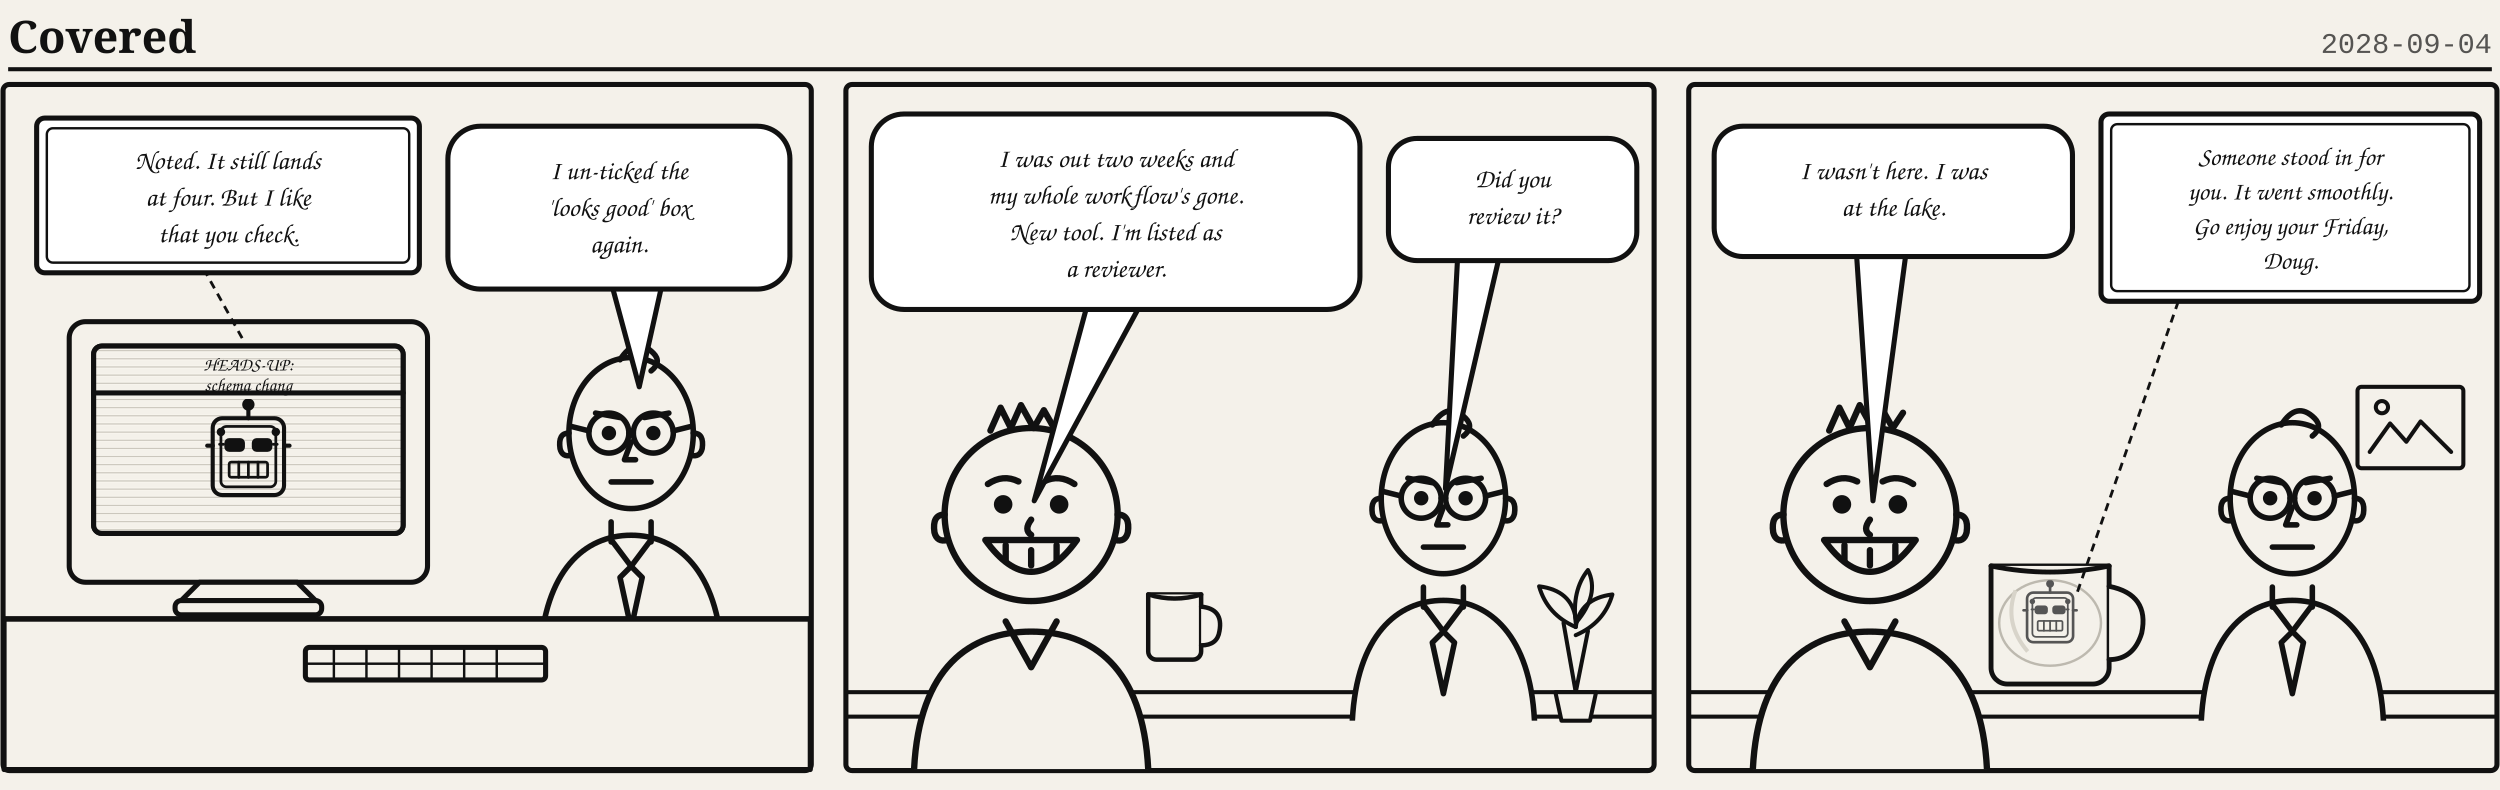
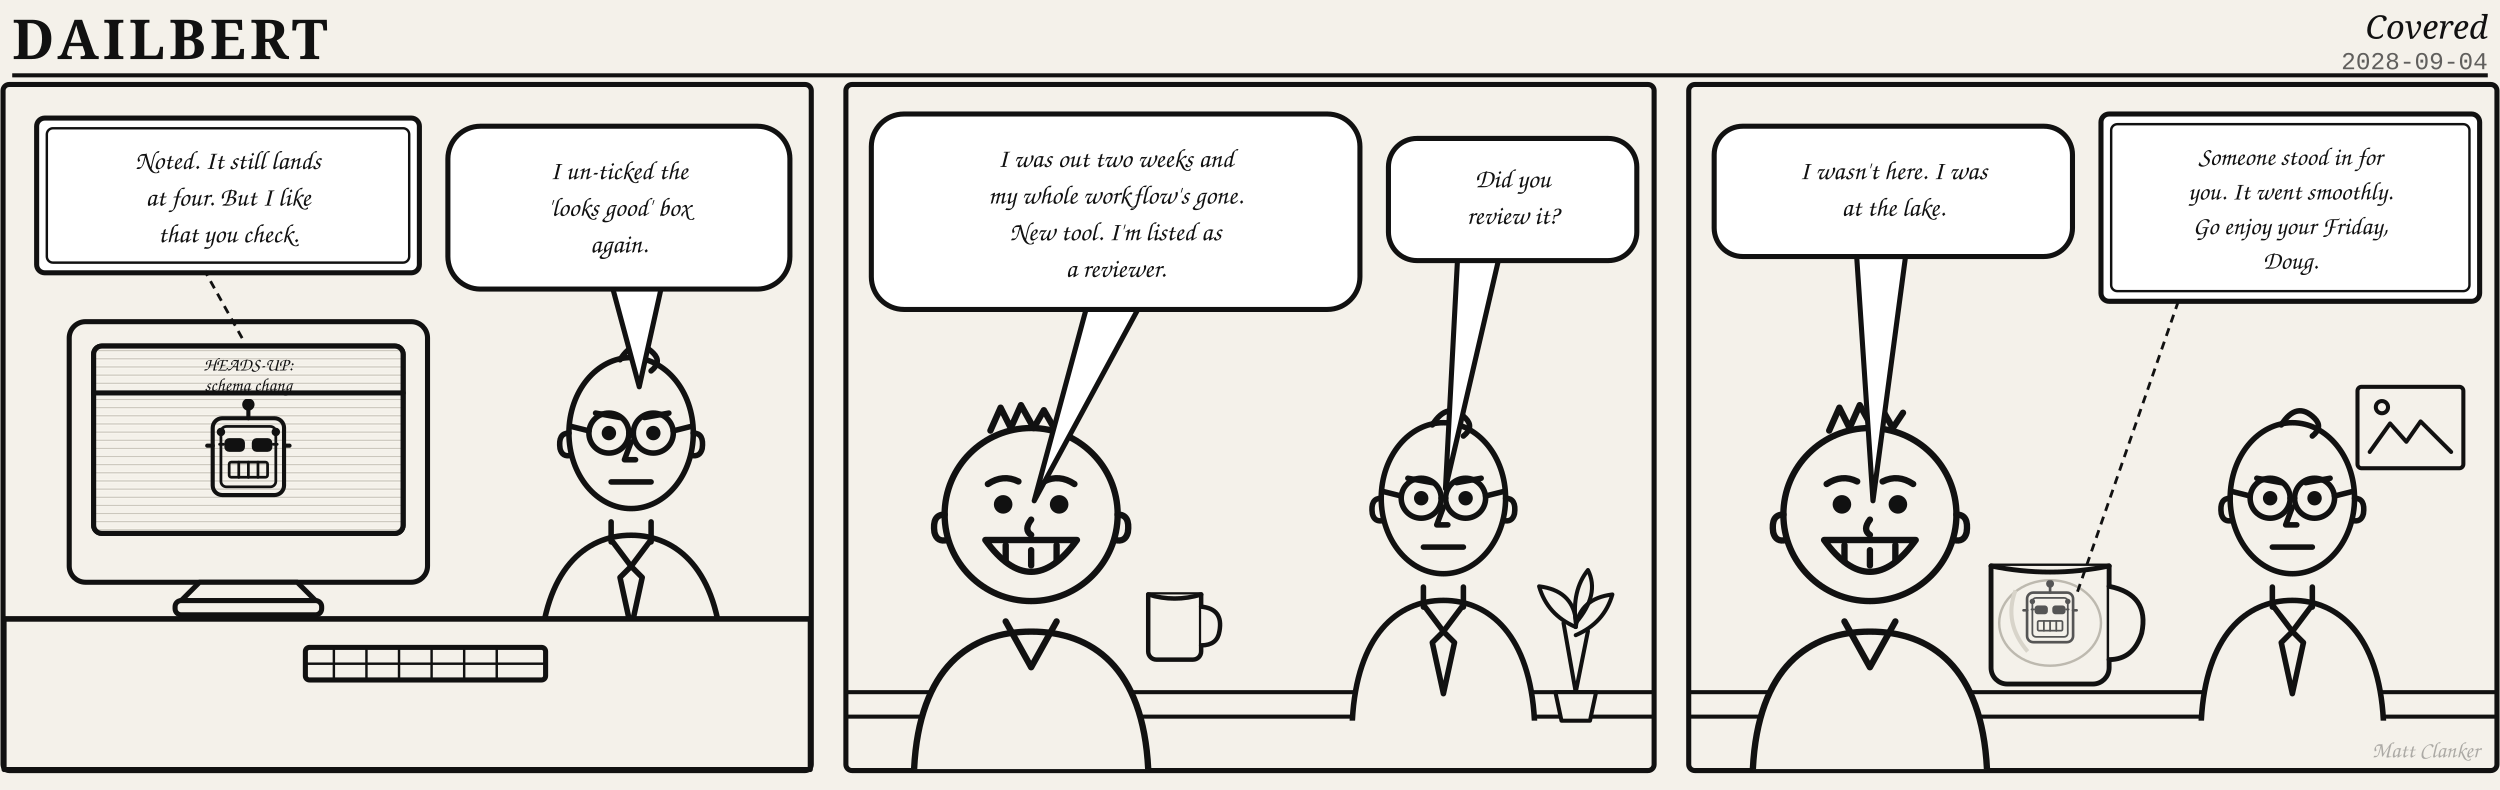
<svg xmlns="http://www.w3.org/2000/svg" viewBox="0 0 1228 388" width="1228" height="388" font-family="Georgia,serif">
  <rect width="1228" height="388" fill="#f4f1ea" />
-   <text x="4" y="26" font-family="Georgia,serif" font-weight="bold" font-size="22" fill="#111">Covered</text>
-   <text x="1224" y="26" text-anchor="end" font-family="'Courier New',monospace" font-size="14" fill="#111" opacity="0.7">2028-09-04</text>
-   <line x1="4" y1="34" x2="1224" y2="34" stroke="#111" stroke-width="2" />
+   <text x="6" y="29" font-family="Georgia,serif" font-weight="bold" font-size="27" letter-spacing="2" fill="#111">DAILBERT</text>
+   <text x="1222" y="19" text-anchor="end" font-family="Georgia,serif" font-style="italic" font-size="16" fill="#111">Covered</text>
+   <text x="1222" y="34" text-anchor="end" font-family="'Courier New',monospace" font-size="12" fill="#111" opacity="0.65">2028-09-04</text>
+   <line x1="6" y1="37" x2="1222" y2="37" stroke="#111" stroke-width="2" />
  <g transform="translate(0,40)">
    <defs>
      <pattern id="scan" width="6" height="4" patternUnits="userSpaceOnUse">
        <rect width="6" height="4" fill="#f4f1ea" />
        <line x1="0" y1="0" x2="6" y2="0" stroke="#cbc7bd" stroke-width="1" />
      </pattern>
      <symbol id="clanker" viewBox="0 0 100 92">
        <g fill="none" stroke="currentColor" stroke-width="3" stroke-linecap="round" stroke-linejoin="round">
          <line x1="50" y1="14" x2="50" y2="5" />
          <circle cx="50" cy="4" r="3" fill="currentColor" />
          <rect x="24" y="14" width="52" height="56" rx="7" />
          <rect x="30" y="20" width="40" height="44" rx="4" stroke-width="2" />
          <rect x="34" y="30" width="12" height="7" rx="2" fill="currentColor" />
          <rect x="54" y="30" width="12" height="7" rx="2" fill="currentColor" />
          <line x1="29" y1="33" x2="32" y2="33" stroke-width="2" />
          <line x1="68" y1="33" x2="71" y2="33" stroke-width="2" />
          <rect x="36" y="46" width="28" height="11" rx="1.5" stroke-width="2" />
          <line x1="43" y1="46" x2="43" y2="57" stroke-width="2" />
          <line x1="50" y1="46" x2="50" y2="57" stroke-width="2" />
          <line x1="57" y1="46" x2="57" y2="57" stroke-width="2" />
          <circle cx="30" cy="24" r="1.6" fill="currentColor" />
          <circle cx="70" cy="24" r="1.6" fill="currentColor" />
          <line x1="24" y1="34" x2="20" y2="34" />
          <line x1="76" y1="34" x2="80" y2="34" />
        </g>
      </symbol>
      <symbol id="dailbert" viewBox="0 0 110 150">
        <g fill="none" stroke="#111" stroke-width="2.5" stroke-linecap="round" stroke-linejoin="round">
          <path d="M14,150 C16,112 34,96 55,96 C76,96 94,112 96,150" fill="#f4f1ea" />
          <path d="M46,90 L46,99" />
          <path d="M64,90 L64,99" />
          <path d="M46,98 L55,110 L64,98" />
          <path d="M55,110 l-5,5 l5,23 l5,-23 z" fill="#f4f1ea" />
          <ellipse cx="55" cy="50" rx="28" ry="34" fill="#f4f1ea" />
          <path d="M50,17 q7,-11 15,-3 q4,4 -1,8" />
          <path d="M27,50 q-5,0 -4,7 q1,4 5,3" />
          <path d="M83,50 q5,0 4,7 q-1,4 -5,3" />
          <circle cx="45" cy="50" r="9" fill="#f4f1ea" />
          <circle cx="65" cy="50" r="9" fill="#f4f1ea" />
          <path d="M54,50 L56,50" />
          <path d="M36,49 L28,47" />
          <path d="M74,49 L82,47" />
          <circle cx="45" cy="50" r="2" fill="#111" />
          <circle cx="65" cy="50" r="2" fill="#111" />
          <path d="M39,41 L50,43" />
          <path d="M61,43 L72,41" />
          <path d="M55,54 l-3,8 l5,0" />
          <path d="M46,72 L64,72" />
        </g>
      </symbol>
      <symbol id="doug" viewBox="0 0 120 150">
        <g fill="none" stroke="#111" stroke-width="2.5" stroke-linecap="round" stroke-linejoin="round">
          <path d="M12,150 C14,110 34,96 58,96 C82,96 102,110 104,150" fill="#f4f1ea" />
          <path d="M48,92 L58,110 L68,92" />
          <circle cx="58" cy="50" r="34" fill="#f4f1ea" />
          <path d="M42,17 l4,-9 l4,8 l4,-9 l5,9 l4,-7 l4,7 l4,-6" />
          <path d="M24,50 q-5,0 -4,7 q1,4 5,3" />
          <path d="M92,50 q5,0 4,7 q-1,4 -5,3" />
          <circle cx="47" cy="46" r="2.4" fill="#111" />
          <circle cx="69" cy="46" r="2.4" fill="#111" />
          <path d="M41,38 q6,-4 12,-1" />
          <path d="M63,37 q6,-3 12,1" />
          <path d="M58,52 q-3,4 0,6" />
          <path d="M40,60 Q58,85 76,60 Z" fill="#f4f1ea" />
          <path d="M48,62 L48,68" />
          <path d="M58,64 L58,70" />
          <path d="M68,62 L68,68" />
        </g>
      </symbol>
    </defs>
    <g transform="translate(0,0)">
      <rect x="1.5" y="1.5" width="397" height="337" rx="3" fill="#f4f1ea" stroke="#111" stroke-width="2.5" />
      <g fill="none" stroke="#111" stroke-width="2.5" stroke-linecap="round" stroke-linejoin="round">
        <rect x="34" y="118" width="176" height="128" rx="8" fill="#f4f1ea" />
        <rect x="46" y="130" width="152" height="92" rx="4" fill="#f4f1ea" />
        <rect x="46" y="130" width="152" height="92" rx="4" fill="url(#scan)" stroke="none" />
        <rect x="46" y="130" width="152" height="92" rx="4" />
        <path d="M46,153 L198,153" />
        <path d="M98,246 L88,256 L156,256 L146,246 Z" fill="#f4f1ea" />
        <rect x="86" y="255" width="72" height="7" rx="3" fill="#f4f1ea" />
      </g>
      <text x="122" y="142" text-anchor="middle" font-family="'Comic Sans MS','Segoe Print',cursive" font-size="9" fill="#111">HEADS-UP:</text>
      <text x="122" y="152" text-anchor="middle" font-family="'Comic Sans MS','Segoe Print',cursive" font-size="9" fill="#111">schema chang</text>
      <use href="#clanker" x="88" y="156" width="68" height="62" color="#111" />
      <use href="#dailbert" x="250" y="118" width="120" height="164" />
      <g fill="#f4f1ea" stroke="#111" stroke-width="2.5" stroke-linecap="round" stroke-linejoin="round">
        <rect x="2" y="264" width="396" height="74" />
        <path d="M2,264 L398,264" />
        <rect x="150" y="278" width="118" height="16" rx="2" />
      </g>
      <g fill="none" stroke="#111" stroke-width="1.2" stroke-linecap="round">
        <path d="M164,278 L164,294" />
        <path d="M180,278 L180,294" />
        <path d="M196,278 L196,294" />
        <path d="M212,278 L212,294" />
        <path d="M228,278 L228,294" />
        <path d="M244,278 L244,294" />
        <path d="M150,286 L268,286" />
      </g>
      <g fill="none" stroke="#111" stroke-width="1.4" stroke-dasharray="4 3">
        <path d="M100,92 L120,128" />
      </g>
      <rect x="18" y="18" width="188" height="76" rx="4" fill="#ffffff" stroke="#111" stroke-width="2.5" />
      <rect x="23" y="23" width="178" height="66" rx="3" fill="none" stroke="#111" stroke-width="1.2" />
      <text x="112" y="43" text-anchor="middle" font-family="'Comic Sans MS','Segoe Print',cursive" font-size="13" fill="#111">Noted. It still lands</text>
      <text x="112" y="61" text-anchor="middle" font-family="'Comic Sans MS','Segoe Print',cursive" font-size="13" fill="#111">at four. But I like</text>
      <text x="112" y="79" text-anchor="middle" font-family="'Comic Sans MS','Segoe Print',cursive" font-size="13" fill="#111">that you check.</text>
      <path d="M300,98 L314,150 L326,96 Z" fill="#ffffff" stroke="#111" stroke-width="2.5" stroke-linejoin="round" />
      <rect x="220" y="22" width="168" height="80" rx="16" fill="#ffffff" stroke="#111" stroke-width="2.5" />
      <text x="304" y="48" text-anchor="middle" font-family="'Comic Sans MS','Segoe Print',cursive" font-size="13" fill="#111">I un-ticked the</text>
      <text x="304" y="66" text-anchor="middle" font-family="'Comic Sans MS','Segoe Print',cursive" font-size="13" fill="#111">'looks good' box</text>
      <text x="304" y="84" text-anchor="middle" font-family="'Comic Sans MS','Segoe Print',cursive" font-size="13" fill="#111">again.</text>
    </g>
    <g transform="translate(414,0)">
      <rect x="1.5" y="1.5" width="397" height="337" rx="3" fill="#f4f1ea" stroke="#111" stroke-width="2.5" />
      <g fill="none" stroke="#111" stroke-width="2" stroke-linecap="round" stroke-linejoin="round">
        <path d="M2,300 L398,300" />
        <path d="M2,312 L398,312" />
        <path d="M360,300 l-6,-34 M360,300 l6,-30" />
        <path d="M360,268 q-14,-6 -18,-20 q16,2 18,16" />
        <path d="M360,272 q14,-6 18,-20 q-16,2 -18,16" />
        <path d="M360,266 q-2,-16 6,-26 q6,12 -6,26" />
        <path d="M350,300 h20 l-3,14 h-14 z" fill="#f4f1ea" />
      </g>
      <use href="#doug" x="20" y="150" width="150" height="188" />
      <use href="#dailbert" x="235" y="150" width="120" height="164" />
      <g fill="#f4f1ea" stroke="#111" stroke-width="2.2" stroke-linecap="round" stroke-linejoin="round">
        <path d="M150,252 h26 v28 a4,4 0 0 1 -4,4 h-18 a4,4 0 0 1 -4,-4 z" />
        <path d="M176,258 q11,1 9,12 q-1,7 -9,7" />
        <path d="M150,252 q13,4 26,0" />
      </g>
      <path d="M120,110 L94,206 L146,110 Z" fill="#ffffff" stroke="#111" stroke-width="2.5" stroke-linejoin="round" />
      <rect x="14" y="16" width="240" height="96" rx="16" fill="#ffffff" stroke="#111" stroke-width="2.5" />
      <text x="134" y="42" text-anchor="middle" font-family="'Comic Sans MS','Segoe Print',cursive" font-size="13" fill="#111">I was out two weeks and</text>
      <text x="134" y="60" text-anchor="middle" font-family="'Comic Sans MS','Segoe Print',cursive" font-size="13" fill="#111">my whole workflow's gone.</text>
      <text x="134" y="78" text-anchor="middle" font-family="'Comic Sans MS','Segoe Print',cursive" font-size="13" fill="#111">New tool. I'm listed as</text>
      <text x="134" y="96" text-anchor="middle" font-family="'Comic Sans MS','Segoe Print',cursive" font-size="13" fill="#111">a reviewer.</text>
      <path d="M302,86 L296,200 L322,88 Z" fill="#ffffff" stroke="#111" stroke-width="2.5" stroke-linejoin="round" />
      <rect x="268" y="28" width="122" height="60" rx="14" fill="#ffffff" stroke="#111" stroke-width="2.5" />
      <text x="329" y="52" text-anchor="middle" font-family="'Comic Sans MS','Segoe Print',cursive" font-size="13" fill="#111">Did you</text>
      <text x="329" y="70" text-anchor="middle" font-family="'Comic Sans MS','Segoe Print',cursive" font-size="13" fill="#111">review it?</text>
    </g>
    <g transform="translate(828,0)">
      <rect x="1.5" y="1.5" width="397" height="337" rx="3" fill="#f4f1ea" stroke="#111" stroke-width="2.5" />
      <g fill="none" stroke="#111" stroke-width="2" stroke-linecap="round" stroke-linejoin="round">
        <path d="M2,300 L398,300" />
        <path d="M2,312 L398,312" />
        <rect x="330" y="150" width="52" height="40" rx="2" />
        <path d="M336,182 l10,-14 l8,9 l7,-10 l15,15" />
        <circle cx="342" cy="160" r="3" />
      </g>
      <use href="#doug" x="18" y="150" width="150" height="188" />
      <use href="#dailbert" x="238" y="150" width="120" height="164" />
      <g fill="#f4f1ea" stroke="#111" stroke-width="2.4" stroke-linecap="round" stroke-linejoin="round">
        <path d="M150,238 h58 v50 a8,8 0 0 1 -8,8 h-42 a8,8 0 0 1 -8,-8 z" />
        <path d="M208,248 q20,4 16,23 q-4,13 -16,13" />
        <path d="M150,238 q29,6 58,0" />
      </g>
      <ellipse cx="179" cy="266" rx="25" ry="21" fill="#f4f1ea" stroke="#bdb9af" stroke-width="1.2" />
      <use href="#clanker" x="157" y="245" width="44" height="40" color="#555" />
      <path d="M162,250 q-6,16 6,30" fill="none" stroke="#d8d4ca" stroke-width="2" />
      <path d="M84,86 L92,206 L108,86 Z" fill="#ffffff" stroke="#111" stroke-width="2.5" stroke-linejoin="round" />
      <rect x="14" y="22" width="176" height="64" rx="14" fill="#ffffff" stroke="#111" stroke-width="2.5" />
      <text x="102" y="48" text-anchor="middle" font-family="'Comic Sans MS','Segoe Print',cursive" font-size="13" fill="#111">I wasn't here. I was</text>
      <text x="102" y="66" text-anchor="middle" font-family="'Comic Sans MS','Segoe Print',cursive" font-size="13" fill="#111">at the lake.</text>
      <g fill="none" stroke="#111" stroke-width="1.4" stroke-dasharray="4 3">
        <path d="M242,108 L192,252" />
      </g>
      <rect x="204" y="16" width="186" height="92" rx="4" fill="#ffffff" stroke="#111" stroke-width="2.5" />
      <rect x="209" y="21" width="176" height="82" rx="3" fill="none" stroke="#111" stroke-width="1.2" />
      <text x="297" y="41" text-anchor="middle" font-family="'Comic Sans MS','Segoe Print',cursive" font-size="12.5" fill="#111">Someone stood in for</text>
      <text x="297" y="58" text-anchor="middle" font-family="'Comic Sans MS','Segoe Print',cursive" font-size="12.5" fill="#111">you. It went smoothly.</text>
      <text x="297" y="75" text-anchor="middle" font-family="'Comic Sans MS','Segoe Print',cursive" font-size="12.5" fill="#111">Go enjoy your Friday,</text>
      <text x="297" y="92" text-anchor="middle" font-family="'Comic Sans MS','Segoe Print',cursive" font-size="12.5" fill="#111">Doug.</text>
    </g>
  </g>
+   <text x="1218" y="372" text-anchor="end" font-family="'Segoe Script','Comic Sans MS',cursive" font-style="italic" font-size="11" fill="#111" opacity="0.32">Matt Clanker</text>
</svg>
